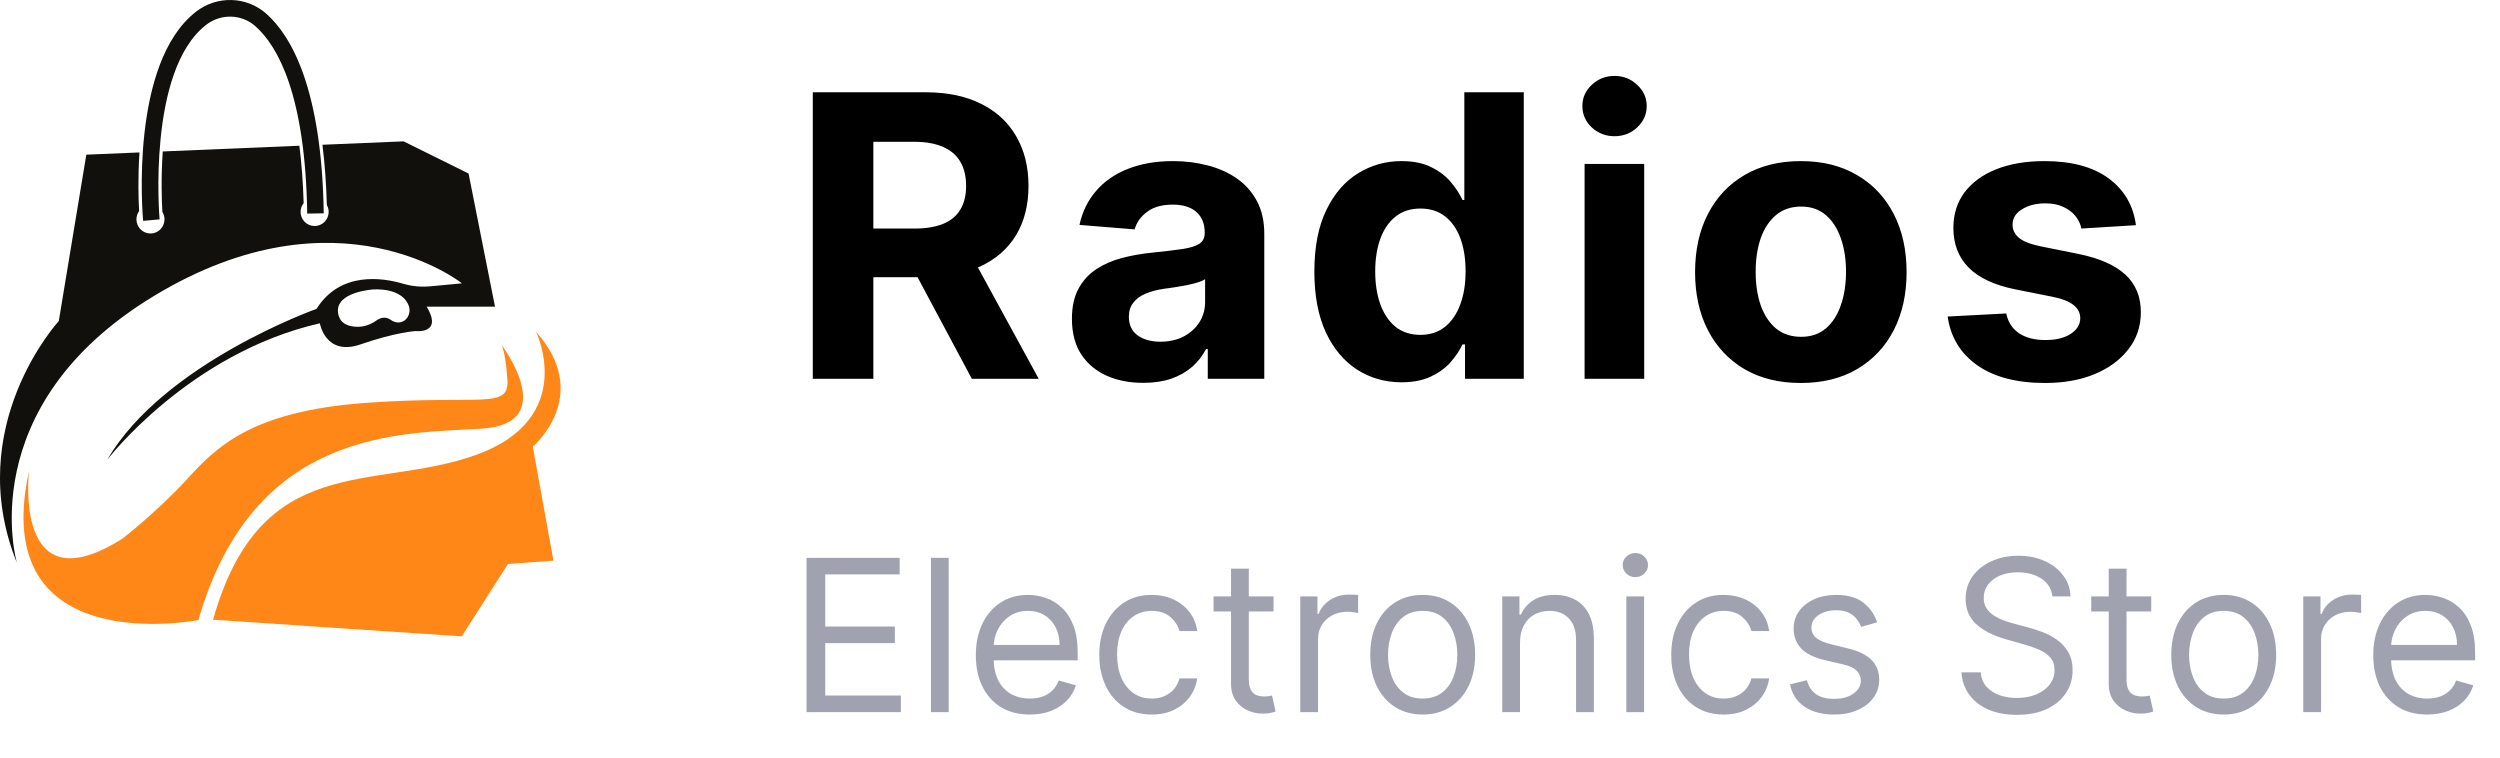
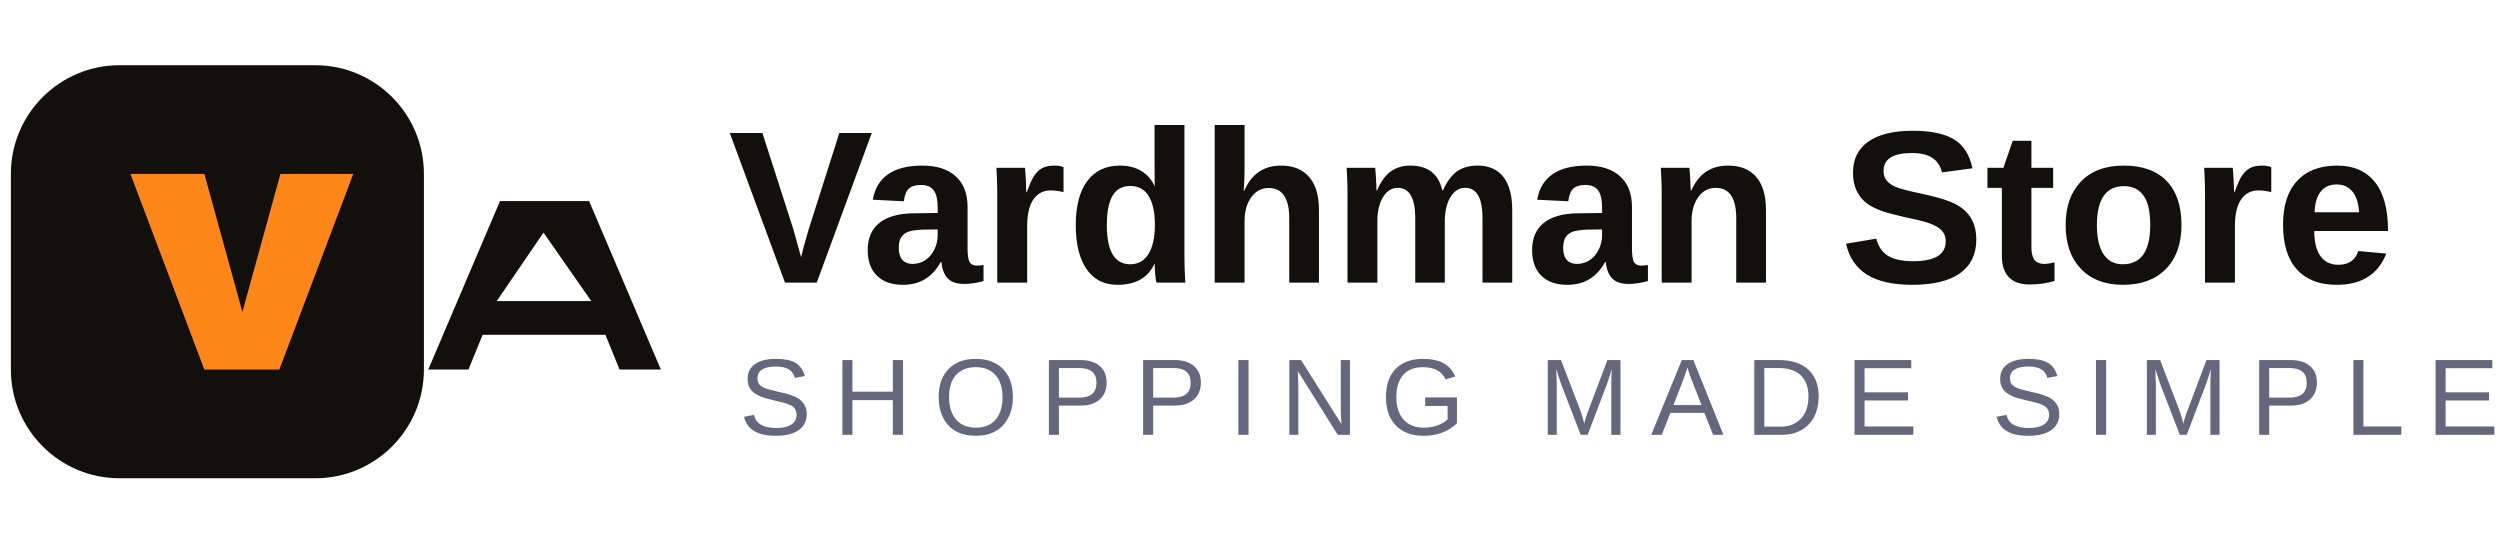
- <svg xmlns="http://www.w3.org/2000/svg" width="165" height="50" viewBox="0 0 165 50" fill="none">
-   <path d="M53.644 25V6.091H61.104C62.532 6.091 63.751 6.346 64.76 6.857C65.776 7.362 66.548 8.079 67.077 9.009C67.613 9.932 67.881 11.018 67.881 12.268C67.881 13.523 67.61 14.604 67.068 15.508C66.526 16.407 65.742 17.097 64.714 17.577C63.692 18.057 62.455 18.297 61.002 18.297H56.007V15.084H60.356C61.119 15.084 61.753 14.979 62.258 14.77C62.763 14.561 63.138 14.247 63.384 13.828C63.637 13.41 63.763 12.889 63.763 12.268C63.763 11.64 63.637 11.111 63.384 10.68C63.138 10.249 62.76 9.923 62.249 9.701C61.744 9.473 61.107 9.359 60.337 9.359H57.641V25H53.644ZM63.855 16.395L68.555 25H64.141L59.543 16.395H63.855ZM75.456 25.268C74.551 25.268 73.745 25.111 73.037 24.797C72.329 24.477 71.769 24.006 71.357 23.384C70.951 22.756 70.747 21.975 70.747 21.039C70.747 20.251 70.892 19.59 71.181 19.054C71.471 18.518 71.865 18.088 72.363 17.761C72.862 17.435 73.428 17.189 74.062 17.023C74.702 16.857 75.373 16.74 76.075 16.672C76.9 16.586 77.564 16.506 78.069 16.432C78.574 16.352 78.94 16.235 79.168 16.081C79.395 15.927 79.509 15.699 79.509 15.398V15.342C79.509 14.758 79.325 14.305 78.955 13.985C78.592 13.665 78.075 13.505 77.404 13.505C76.696 13.505 76.133 13.662 75.715 13.976C75.296 14.284 75.019 14.671 74.884 15.139L71.246 14.844C71.431 13.982 71.794 13.237 72.335 12.609C72.877 11.975 73.576 11.489 74.431 11.151C75.293 10.806 76.29 10.633 77.423 10.633C78.211 10.633 78.965 10.726 79.685 10.911C80.411 11.095 81.054 11.381 81.615 11.769C82.181 12.157 82.627 12.655 82.953 13.265C83.279 13.868 83.443 14.591 83.443 15.435V25H79.713V23.033H79.602C79.374 23.477 79.069 23.867 78.688 24.206C78.306 24.538 77.847 24.8 77.312 24.991C76.776 25.175 76.158 25.268 75.456 25.268ZM76.583 22.553C77.161 22.553 77.672 22.439 78.115 22.212C78.558 21.978 78.906 21.664 79.159 21.27C79.411 20.876 79.537 20.43 79.537 19.931V18.426C79.414 18.506 79.245 18.58 79.029 18.648C78.82 18.709 78.583 18.768 78.318 18.823C78.054 18.872 77.789 18.919 77.524 18.962C77.26 18.999 77.02 19.032 76.804 19.063C76.343 19.131 75.939 19.239 75.595 19.386C75.25 19.534 74.982 19.734 74.791 19.986C74.601 20.233 74.505 20.541 74.505 20.91C74.505 21.445 74.699 21.855 75.087 22.138C75.481 22.415 75.979 22.553 76.583 22.553ZM92.5 25.231C91.423 25.231 90.447 24.954 89.573 24.4C88.705 23.84 88.016 23.018 87.505 21.935C87 20.845 86.748 19.509 86.748 17.928C86.748 16.303 87.01 14.951 87.533 13.874C88.056 12.791 88.751 11.982 89.619 11.446C90.493 10.904 91.451 10.633 92.491 10.633C93.285 10.633 93.947 10.769 94.476 11.04C95.011 11.305 95.442 11.637 95.769 12.037C96.101 12.431 96.353 12.819 96.526 13.2H96.646V6.091H100.57V25H96.692V22.729H96.526C96.341 23.123 96.079 23.514 95.741 23.901C95.408 24.283 94.974 24.6 94.439 24.852C93.91 25.105 93.263 25.231 92.5 25.231ZM93.746 22.101C94.38 22.101 94.916 21.928 95.353 21.584C95.796 21.233 96.135 20.744 96.369 20.116C96.609 19.488 96.729 18.752 96.729 17.909C96.729 17.066 96.612 16.333 96.378 15.712C96.144 15.09 95.805 14.61 95.362 14.271C94.919 13.933 94.38 13.764 93.746 13.764C93.1 13.764 92.555 13.939 92.112 14.29C91.669 14.641 91.334 15.127 91.106 15.749C90.878 16.37 90.764 17.09 90.764 17.909C90.764 18.734 90.878 19.463 91.106 20.097C91.34 20.725 91.675 21.218 92.112 21.575C92.555 21.925 93.1 22.101 93.746 22.101ZM104.583 25V10.818H108.517V25H104.583ZM106.559 8.99C105.975 8.99 105.473 8.796 105.054 8.408C104.642 8.014 104.436 7.544 104.436 6.996C104.436 6.454 104.642 5.989 105.054 5.602C105.473 5.208 105.975 5.011 106.559 5.011C107.144 5.011 107.643 5.208 108.055 5.602C108.474 5.989 108.683 6.454 108.683 6.996C108.683 7.544 108.474 8.014 108.055 8.408C107.643 8.796 107.144 8.99 106.559 8.99ZM118.855 25.277C117.421 25.277 116.181 24.972 115.134 24.363C114.094 23.747 113.291 22.892 112.724 21.796C112.158 20.694 111.875 19.417 111.875 17.965C111.875 16.5 112.158 15.219 112.724 14.124C113.291 13.022 114.094 12.166 115.134 11.557C116.181 10.941 117.421 10.633 118.855 10.633C120.289 10.633 121.526 10.941 122.567 11.557C123.613 12.166 124.419 13.022 124.986 14.124C125.552 15.219 125.835 16.5 125.835 17.965C125.835 19.417 125.552 20.694 124.986 21.796C124.419 22.892 123.613 23.747 122.567 24.363C121.526 24.972 120.289 25.277 118.855 25.277ZM118.874 22.23C119.526 22.23 120.071 22.046 120.508 21.676C120.945 21.301 121.274 20.79 121.496 20.143C121.723 19.497 121.837 18.762 121.837 17.937C121.837 17.112 121.723 16.376 121.496 15.73C121.274 15.084 120.945 14.573 120.508 14.197C120.071 13.822 119.526 13.634 118.874 13.634C118.215 13.634 117.661 13.822 117.212 14.197C116.768 14.573 116.433 15.084 116.205 15.73C115.984 16.376 115.873 17.112 115.873 17.937C115.873 18.762 115.984 19.497 116.205 20.143C116.433 20.79 116.768 21.301 117.212 21.676C117.661 22.046 118.215 22.23 118.874 22.23ZM140.972 14.862L137.372 15.084C137.31 14.776 137.178 14.499 136.975 14.253C136.771 14.001 136.504 13.8 136.171 13.653C135.845 13.499 135.454 13.422 134.999 13.422C134.389 13.422 133.875 13.551 133.457 13.81C133.038 14.062 132.829 14.401 132.829 14.825C132.829 15.164 132.964 15.45 133.235 15.684C133.506 15.918 133.971 16.106 134.629 16.247L137.196 16.764C138.575 17.047 139.603 17.503 140.28 18.131C140.957 18.759 141.296 19.583 141.296 20.605C141.296 21.535 141.022 22.35 140.474 23.052C139.932 23.754 139.187 24.301 138.239 24.695C137.298 25.083 136.211 25.277 134.98 25.277C133.103 25.277 131.607 24.886 130.493 24.104C129.385 23.317 128.736 22.245 128.545 20.891L132.413 20.688C132.53 21.261 132.814 21.698 133.263 21.999C133.712 22.295 134.288 22.442 134.989 22.442C135.679 22.442 136.233 22.31 136.651 22.046C137.076 21.775 137.292 21.427 137.298 21.002C137.292 20.645 137.141 20.353 136.845 20.125C136.55 19.891 136.094 19.713 135.479 19.59L133.023 19.1C131.638 18.823 130.607 18.343 129.93 17.66C129.259 16.977 128.923 16.106 128.923 15.047C128.923 14.136 129.17 13.351 129.662 12.693C130.161 12.034 130.859 11.526 131.758 11.169C132.663 10.812 133.721 10.633 134.934 10.633C136.725 10.633 138.135 11.012 139.163 11.769C140.197 12.526 140.8 13.557 140.972 14.862Z" fill="black" />
-   <path d="M53.233 47V36.818H59.378V37.912H54.466V41.352H59.06V42.446H54.466V45.906H59.457V47H53.233ZM62.614 36.818V47H61.441V36.818H62.614ZM67.965 47.159C67.229 47.159 66.594 46.997 66.061 46.672C65.531 46.344 65.121 45.886 64.833 45.3C64.548 44.71 64.405 44.024 64.405 43.242C64.405 42.459 64.548 41.77 64.833 41.173C65.121 40.573 65.522 40.106 66.036 39.771C66.553 39.433 67.156 39.264 67.846 39.264C68.243 39.264 68.636 39.331 69.024 39.463C69.412 39.596 69.765 39.811 70.083 40.109C70.401 40.404 70.655 40.795 70.844 41.283C71.032 41.77 71.127 42.37 71.127 43.082V43.58H65.241V42.565H69.934C69.934 42.135 69.848 41.75 69.675 41.412C69.506 41.074 69.264 40.807 68.949 40.611C68.638 40.416 68.27 40.318 67.846 40.318C67.378 40.318 66.974 40.434 66.633 40.666C66.295 40.895 66.034 41.193 65.852 41.561C65.67 41.929 65.579 42.323 65.579 42.744V43.42C65.579 43.997 65.678 44.486 65.877 44.887C66.079 45.285 66.359 45.588 66.717 45.797C67.075 46.002 67.491 46.105 67.965 46.105C68.273 46.105 68.552 46.062 68.8 45.976C69.052 45.886 69.269 45.754 69.451 45.578C69.634 45.399 69.775 45.177 69.874 44.912L71.008 45.23C70.888 45.615 70.688 45.953 70.406 46.244C70.124 46.533 69.776 46.758 69.362 46.92C68.948 47.08 68.482 47.159 67.965 47.159ZM76.014 47.159C75.298 47.159 74.682 46.99 74.165 46.652C73.647 46.314 73.25 45.848 72.971 45.255C72.693 44.662 72.554 43.984 72.554 43.222C72.554 42.446 72.696 41.762 72.981 41.168C73.27 40.572 73.671 40.106 74.184 39.771C74.701 39.433 75.305 39.264 75.994 39.264C76.531 39.264 77.015 39.364 77.446 39.562C77.877 39.761 78.23 40.04 78.505 40.398C78.78 40.756 78.951 41.173 79.017 41.651H77.844C77.754 41.303 77.555 40.994 77.247 40.726C76.942 40.454 76.531 40.318 76.014 40.318C75.557 40.318 75.156 40.438 74.811 40.676C74.469 40.911 74.203 41.245 74.01 41.675C73.822 42.103 73.727 42.605 73.727 43.182C73.727 43.772 73.82 44.285 74.005 44.723C74.194 45.16 74.46 45.5 74.801 45.742C75.146 45.984 75.55 46.105 76.014 46.105C76.319 46.105 76.596 46.052 76.844 45.946C77.093 45.84 77.303 45.688 77.476 45.489C77.648 45.29 77.771 45.051 77.844 44.773H79.017C78.951 45.224 78.787 45.63 78.525 45.991C78.266 46.349 77.923 46.634 77.496 46.846C77.071 47.055 76.578 47.159 76.014 47.159ZM84.053 39.364V40.358H80.096V39.364H84.053ZM81.249 37.534H82.422V44.812C82.422 45.144 82.471 45.392 82.567 45.558C82.666 45.721 82.792 45.83 82.944 45.886C83.1 45.939 83.264 45.966 83.437 45.966C83.566 45.966 83.672 45.959 83.755 45.946C83.838 45.929 83.904 45.916 83.954 45.906L84.192 46.96C84.113 46.99 84.002 47.02 83.859 47.05C83.717 47.083 83.536 47.099 83.317 47.099C82.986 47.099 82.661 47.028 82.343 46.886C82.028 46.743 81.766 46.526 81.557 46.234C81.352 45.943 81.249 45.575 81.249 45.131V37.534ZM85.818 47V39.364H86.951V40.517H87.031C87.17 40.139 87.422 39.833 87.787 39.597C88.151 39.362 88.562 39.244 89.02 39.244C89.106 39.244 89.214 39.246 89.343 39.249C89.472 39.253 89.57 39.258 89.636 39.264V40.457C89.596 40.447 89.505 40.432 89.363 40.413C89.224 40.389 89.076 40.378 88.92 40.378C88.549 40.378 88.218 40.456 87.926 40.611C87.638 40.764 87.409 40.976 87.24 41.248C87.074 41.516 86.991 41.823 86.991 42.168V47H85.818ZM93.897 47.159C93.207 47.159 92.603 46.995 92.082 46.667C91.565 46.339 91.161 45.88 90.869 45.29C90.581 44.7 90.437 44.01 90.437 43.222C90.437 42.426 90.581 41.732 90.869 41.139C91.161 40.545 91.565 40.084 92.082 39.756C92.603 39.428 93.207 39.264 93.897 39.264C94.586 39.264 95.189 39.428 95.707 39.756C96.227 40.084 96.631 40.545 96.92 41.139C97.211 41.732 97.357 42.426 97.357 43.222C97.357 44.01 97.211 44.7 96.92 45.29C96.631 45.88 96.227 46.339 95.707 46.667C95.189 46.995 94.586 47.159 93.897 47.159ZM93.897 46.105C94.421 46.105 94.851 45.971 95.189 45.702C95.528 45.434 95.778 45.081 95.94 44.644C96.103 44.206 96.184 43.732 96.184 43.222C96.184 42.711 96.103 42.236 95.94 41.795C95.778 41.354 95.528 40.998 95.189 40.726C94.851 40.454 94.421 40.318 93.897 40.318C93.373 40.318 92.942 40.454 92.604 40.726C92.266 40.998 92.016 41.354 91.853 41.795C91.691 42.236 91.61 42.711 91.61 43.222C91.61 43.732 91.691 44.206 91.853 44.644C92.016 45.081 92.266 45.434 92.604 45.702C92.942 45.971 93.373 46.105 93.897 46.105ZM100.321 42.406V47H99.148V39.364H100.282V40.557H100.381C100.56 40.169 100.832 39.858 101.196 39.622C101.561 39.383 102.032 39.264 102.608 39.264C103.125 39.264 103.578 39.37 103.966 39.582C104.353 39.791 104.655 40.109 104.87 40.537C105.086 40.961 105.194 41.498 105.194 42.148V47H104.02V42.227C104.02 41.627 103.864 41.16 103.553 40.825C103.241 40.487 102.814 40.318 102.27 40.318C101.896 40.318 101.561 40.399 101.266 40.562C100.974 40.724 100.744 40.961 100.575 41.273C100.406 41.584 100.321 41.962 100.321 42.406ZM107.338 47V39.364H108.511V47H107.338ZM107.934 38.091C107.705 38.091 107.508 38.013 107.343 37.857C107.18 37.702 107.099 37.514 107.099 37.295C107.099 37.077 107.18 36.889 107.343 36.734C107.508 36.578 107.705 36.5 107.934 36.5C108.163 36.5 108.358 36.578 108.521 36.734C108.686 36.889 108.769 37.077 108.769 37.295C108.769 37.514 108.686 37.702 108.521 37.857C108.358 38.013 108.163 38.091 107.934 38.091ZM113.762 47.159C113.046 47.159 112.43 46.99 111.913 46.652C111.396 46.314 110.998 45.848 110.719 45.255C110.441 44.662 110.302 43.984 110.302 43.222C110.302 42.446 110.444 41.762 110.729 41.168C111.018 40.572 111.419 40.106 111.933 39.771C112.45 39.433 113.053 39.264 113.742 39.264C114.279 39.264 114.763 39.364 115.194 39.562C115.625 39.761 115.978 40.04 116.253 40.398C116.528 40.756 116.699 41.173 116.765 41.651H115.592C115.502 41.303 115.303 40.994 114.995 40.726C114.69 40.454 114.279 40.318 113.762 40.318C113.305 40.318 112.904 40.438 112.559 40.676C112.218 40.911 111.951 41.245 111.759 41.675C111.57 42.103 111.475 42.605 111.475 43.182C111.475 43.772 111.568 44.285 111.754 44.723C111.942 45.16 112.208 45.5 112.549 45.742C112.894 45.984 113.298 46.105 113.762 46.105C114.067 46.105 114.344 46.052 114.592 45.946C114.841 45.84 115.051 45.688 115.224 45.489C115.396 45.29 115.519 45.051 115.592 44.773H116.765C116.699 45.224 116.535 45.63 116.273 45.991C116.014 46.349 115.671 46.634 115.244 46.846C114.819 47.055 114.326 47.159 113.762 47.159ZM123.889 41.074L122.835 41.372C122.769 41.197 122.671 41.026 122.542 40.86C122.416 40.691 122.244 40.552 122.025 40.443C121.806 40.333 121.526 40.278 121.185 40.278C120.717 40.278 120.328 40.386 120.016 40.602C119.708 40.814 119.554 41.084 119.554 41.412C119.554 41.704 119.66 41.934 119.872 42.103C120.084 42.272 120.416 42.413 120.866 42.526L122 42.804C122.683 42.97 123.192 43.223 123.526 43.565C123.861 43.903 124.028 44.339 124.028 44.872C124.028 45.31 123.902 45.701 123.651 46.045C123.402 46.39 123.054 46.662 122.607 46.861C122.159 47.06 121.639 47.159 121.045 47.159C120.267 47.159 119.622 46.99 119.112 46.652C118.601 46.314 118.278 45.82 118.142 45.17L119.256 44.892C119.362 45.303 119.562 45.611 119.857 45.817C120.156 46.022 120.545 46.125 121.026 46.125C121.572 46.125 122.007 46.009 122.328 45.777C122.653 45.542 122.815 45.26 122.815 44.932C122.815 44.667 122.723 44.445 122.537 44.266C122.351 44.083 122.066 43.947 121.682 43.858L120.409 43.56C119.71 43.394 119.196 43.137 118.868 42.789C118.543 42.438 118.381 41.999 118.381 41.472C118.381 41.041 118.502 40.66 118.744 40.328C118.989 39.997 119.322 39.736 119.743 39.548C120.167 39.359 120.648 39.264 121.185 39.264C121.94 39.264 122.534 39.43 122.964 39.761C123.399 40.093 123.707 40.53 123.889 41.074ZM135.459 39.364C135.4 38.86 135.158 38.469 134.733 38.19C134.309 37.912 133.789 37.773 133.172 37.773C132.722 37.773 132.327 37.846 131.989 37.992C131.654 38.137 131.393 38.338 131.204 38.593C131.018 38.848 130.925 39.138 130.925 39.463C130.925 39.735 130.99 39.968 131.119 40.164C131.252 40.356 131.421 40.517 131.626 40.646C131.832 40.772 132.047 40.877 132.273 40.959C132.498 41.039 132.705 41.104 132.894 41.153L133.928 41.432C134.193 41.501 134.488 41.597 134.813 41.72C135.141 41.843 135.454 42.01 135.753 42.222C136.054 42.431 136.303 42.7 136.498 43.028C136.694 43.356 136.792 43.758 136.792 44.236C136.792 44.786 136.648 45.283 136.359 45.727C136.074 46.171 135.657 46.524 135.106 46.786C134.559 47.048 133.895 47.179 133.113 47.179C132.384 47.179 131.752 47.061 131.219 46.826C130.688 46.591 130.271 46.263 129.966 45.842C129.664 45.421 129.493 44.932 129.454 44.375H130.726C130.76 44.76 130.889 45.078 131.114 45.33C131.343 45.578 131.631 45.764 131.979 45.886C132.331 46.006 132.708 46.065 133.113 46.065C133.583 46.065 134.006 45.989 134.381 45.837C134.755 45.681 135.052 45.465 135.27 45.19C135.489 44.912 135.599 44.587 135.599 44.216C135.599 43.878 135.504 43.603 135.315 43.391C135.126 43.178 134.878 43.006 134.569 42.874C134.261 42.741 133.928 42.625 133.57 42.526L132.317 42.168C131.522 41.939 130.892 41.612 130.428 41.188C129.964 40.764 129.732 40.209 129.732 39.523C129.732 38.953 129.886 38.456 130.194 38.031C130.506 37.604 130.924 37.272 131.447 37.037C131.974 36.798 132.563 36.679 133.212 36.679C133.868 36.679 134.452 36.797 134.962 37.032C135.473 37.264 135.877 37.582 136.175 37.986C136.477 38.391 136.636 38.85 136.653 39.364H135.459ZM141.981 39.364V40.358H138.023V39.364H141.981ZM139.177 37.534H140.35V44.812C140.35 45.144 140.398 45.392 140.494 45.558C140.594 45.721 140.72 45.83 140.872 45.886C141.028 45.939 141.192 45.966 141.364 45.966C141.494 45.966 141.6 45.959 141.683 45.946C141.765 45.929 141.832 45.916 141.881 45.906L142.12 46.96C142.04 46.99 141.929 47.02 141.787 47.05C141.644 47.083 141.464 47.099 141.245 47.099C140.914 47.099 140.589 47.028 140.271 46.886C139.956 46.743 139.694 46.526 139.485 46.234C139.28 45.943 139.177 45.575 139.177 45.131V37.534ZM146.766 47.159C146.077 47.159 145.472 46.995 144.951 46.667C144.434 46.339 144.03 45.88 143.738 45.29C143.45 44.7 143.306 44.01 143.306 43.222C143.306 42.426 143.45 41.732 143.738 41.139C144.03 40.545 144.434 40.084 144.951 39.756C145.472 39.428 146.077 39.264 146.766 39.264C147.455 39.264 148.059 39.428 148.576 39.756C149.096 40.084 149.5 40.545 149.789 41.139C150.08 41.732 150.226 42.426 150.226 43.222C150.226 44.01 150.08 44.7 149.789 45.29C149.5 45.88 149.096 46.339 148.576 46.667C148.059 46.995 147.455 47.159 146.766 47.159ZM146.766 46.105C147.29 46.105 147.721 45.971 148.059 45.702C148.397 45.434 148.647 45.081 148.809 44.644C148.972 44.206 149.053 43.732 149.053 43.222C149.053 42.711 148.972 42.236 148.809 41.795C148.647 41.354 148.397 40.998 148.059 40.726C147.721 40.454 147.29 40.318 146.766 40.318C146.242 40.318 145.811 40.454 145.473 40.726C145.135 40.998 144.885 41.354 144.723 41.795C144.56 42.236 144.479 42.711 144.479 43.222C144.479 43.732 144.56 44.206 144.723 44.644C144.885 45.081 145.135 45.434 145.473 45.702C145.811 45.971 146.242 46.105 146.766 46.105ZM152.017 47V39.364H153.151V40.517H153.23C153.369 40.139 153.621 39.833 153.986 39.597C154.351 39.362 154.762 39.244 155.219 39.244C155.305 39.244 155.413 39.246 155.542 39.249C155.671 39.253 155.769 39.258 155.835 39.264V40.457C155.796 40.447 155.704 40.432 155.562 40.413C155.423 40.389 155.275 40.378 155.119 40.378C154.748 40.378 154.417 40.456 154.125 40.611C153.837 40.764 153.608 40.976 153.439 41.248C153.273 41.516 153.191 41.823 153.191 42.168V47H152.017ZM160.195 47.159C159.46 47.159 158.825 46.997 158.291 46.672C157.761 46.344 157.352 45.886 157.063 45.3C156.778 44.71 156.636 44.024 156.636 43.242C156.636 42.459 156.778 41.77 157.063 41.173C157.352 40.573 157.753 40.106 158.267 39.771C158.784 39.433 159.387 39.264 160.076 39.264C160.474 39.264 160.867 39.331 161.254 39.463C161.642 39.596 161.995 39.811 162.313 40.109C162.632 40.404 162.885 40.795 163.074 41.283C163.263 41.77 163.357 42.37 163.357 43.082V43.58H157.471V42.565H162.164C162.164 42.135 162.078 41.75 161.906 41.412C161.737 41.074 161.495 40.807 161.18 40.611C160.868 40.416 160.5 40.318 160.076 40.318C159.609 40.318 159.204 40.434 158.863 40.666C158.525 40.895 158.265 41.193 158.083 41.561C157.9 41.929 157.809 42.323 157.809 42.744V43.42C157.809 43.997 157.909 44.486 158.107 44.887C158.31 45.285 158.59 45.588 158.948 45.797C159.306 46.002 159.722 46.105 160.195 46.105C160.504 46.105 160.782 46.062 161.031 45.976C161.283 45.886 161.5 45.754 161.682 45.578C161.864 45.399 162.005 45.177 162.105 44.912L163.238 45.23C163.119 45.615 162.918 45.953 162.637 46.244C162.355 46.533 162.007 46.758 161.593 46.92C161.178 47.08 160.713 47.159 160.195 47.159Z" fill="#65687D" fill-opacity="0.61" />
-   <path d="M1.917 31.073C1.917 31.073 0.827 40.152 8.097 35.539C8.097 35.539 10.423 33.727 12.332 31.64C14.24 29.554 16.53 27.137 24.164 26.588C31.797 26.039 33.651 27.083 33.487 24.996C33.324 22.91 33.051 22.689 33.051 22.689C33.051 22.689 37.086 27.961 31.797 28.291C26.508 28.62 16.748 28.236 13.095 40.92C13.095 40.92 -0.863 43.685 1.917 31.073Z" fill="#FF8717" />
-   <path d="M14.062 40.901L30.475 42L33.529 37.222L36.528 37.003L35.164 29.48C35.164 29.48 39.145 26.131 35.383 21.902C35.383 21.902 38.163 27.613 31.402 30.029C24.64 32.445 17.225 29.699 14.062 40.901Z" fill="#FF8717" />
-   <path d="M32.67 20.238L30.925 11.453L26.636 9.329L21.28 9.554C21.43 10.733 21.531 12.053 21.571 13.529C21.646 13.664 21.692 13.817 21.692 13.983C21.692 14.499 21.277 14.917 20.765 14.917C20.253 14.917 19.838 14.499 19.838 13.983C19.838 13.765 19.916 13.566 20.041 13.408C19.999 11.988 19.9 10.731 19.757 9.618L10.742 9.996C10.621 11.74 10.675 13.253 10.716 13.986C10.804 14.129 10.857 14.297 10.857 14.477C10.857 14.993 10.443 15.411 9.931 15.411C9.418 15.411 9.004 14.993 9.004 14.477C9.004 14.273 9.071 14.085 9.181 13.932C9.138 13.136 9.096 11.714 9.205 10.061L5.697 10.208L3.88 21.19C3.88 21.19 -2.518 28.145 1.117 37.151C1.117 37.151 -1.936 26.827 10.205 19.506C22.346 12.185 30.489 18.701 30.489 18.701L28.403 18.896C27.8 18.953 27.194 18.898 26.613 18.727C25.273 18.331 22.46 17.881 20.892 20.385C20.892 20.385 10.787 23.972 7.079 30.342C7.079 30.342 12.459 23.313 21.11 21.337C21.11 21.337 21.474 23.533 23.8 22.728C26.127 21.922 27.435 21.849 27.435 21.849C27.435 21.849 29.253 22.069 28.162 20.238H32.67ZM26.275 21.283C26.125 21.282 25.964 21.236 25.8 21.117C25.434 20.85 25.079 20.985 24.838 21.156C24.479 21.409 24.058 21.569 23.62 21.569C23.052 21.568 22.409 21.395 22.311 20.641C22.129 19.25 24.637 19.104 24.637 19.104C24.637 19.104 26.513 18.942 26.974 20.17C27.17 20.692 26.829 21.289 26.275 21.283Z" fill="#11100D" />
-   <path d="M9.447 14.577C9.408 14.154 8.556 4.174 12.938 0.772C14.325 -0.306 16.277 -0.249 17.578 0.907C19.235 2.379 21.237 5.859 21.367 14.079L20.277 14.097C20.153 6.278 18.348 3.057 16.857 1.731C15.946 0.922 14.578 0.884 13.604 1.641C9.695 4.677 10.524 14.38 10.533 14.478L9.447 14.577Z" fill="#11100D" />
+ <svg xmlns="http://www.w3.org/2000/svg" width="230" height="50" viewBox="0 0 230 50" fill="none" role="img" aria-labelledby="title desc">
+   <rect x="1" y="6" width="38" height="38" rx="10" fill="#11100D" />
+   <path d="M12 16H18.8L22.3 28.7L25.8 16H32.5L25.7 34H18.8L12 16Z" fill="#FF8717" />
+   <path d="M46 18.5H54.2L60.8 34H57L55.7 30.8H44.4L43.1 34H39.4L46 18.5ZM45.7 27.7H54.4L50 21.4L45.7 27.7Z" fill="#11100D" />
+   <text x="67" y="26" fill="#11100D" font-family="Arial, Helvetica, sans-serif" font-size="20" font-weight="700">Vardhman Store</text>
+   <text x="68" y="40" fill="#65687D" font-family="Arial, Helvetica, sans-serif" font-size="10" font-weight="500" letter-spacing="2">SHOPPING MADE SIMPLE</text>
</svg>
